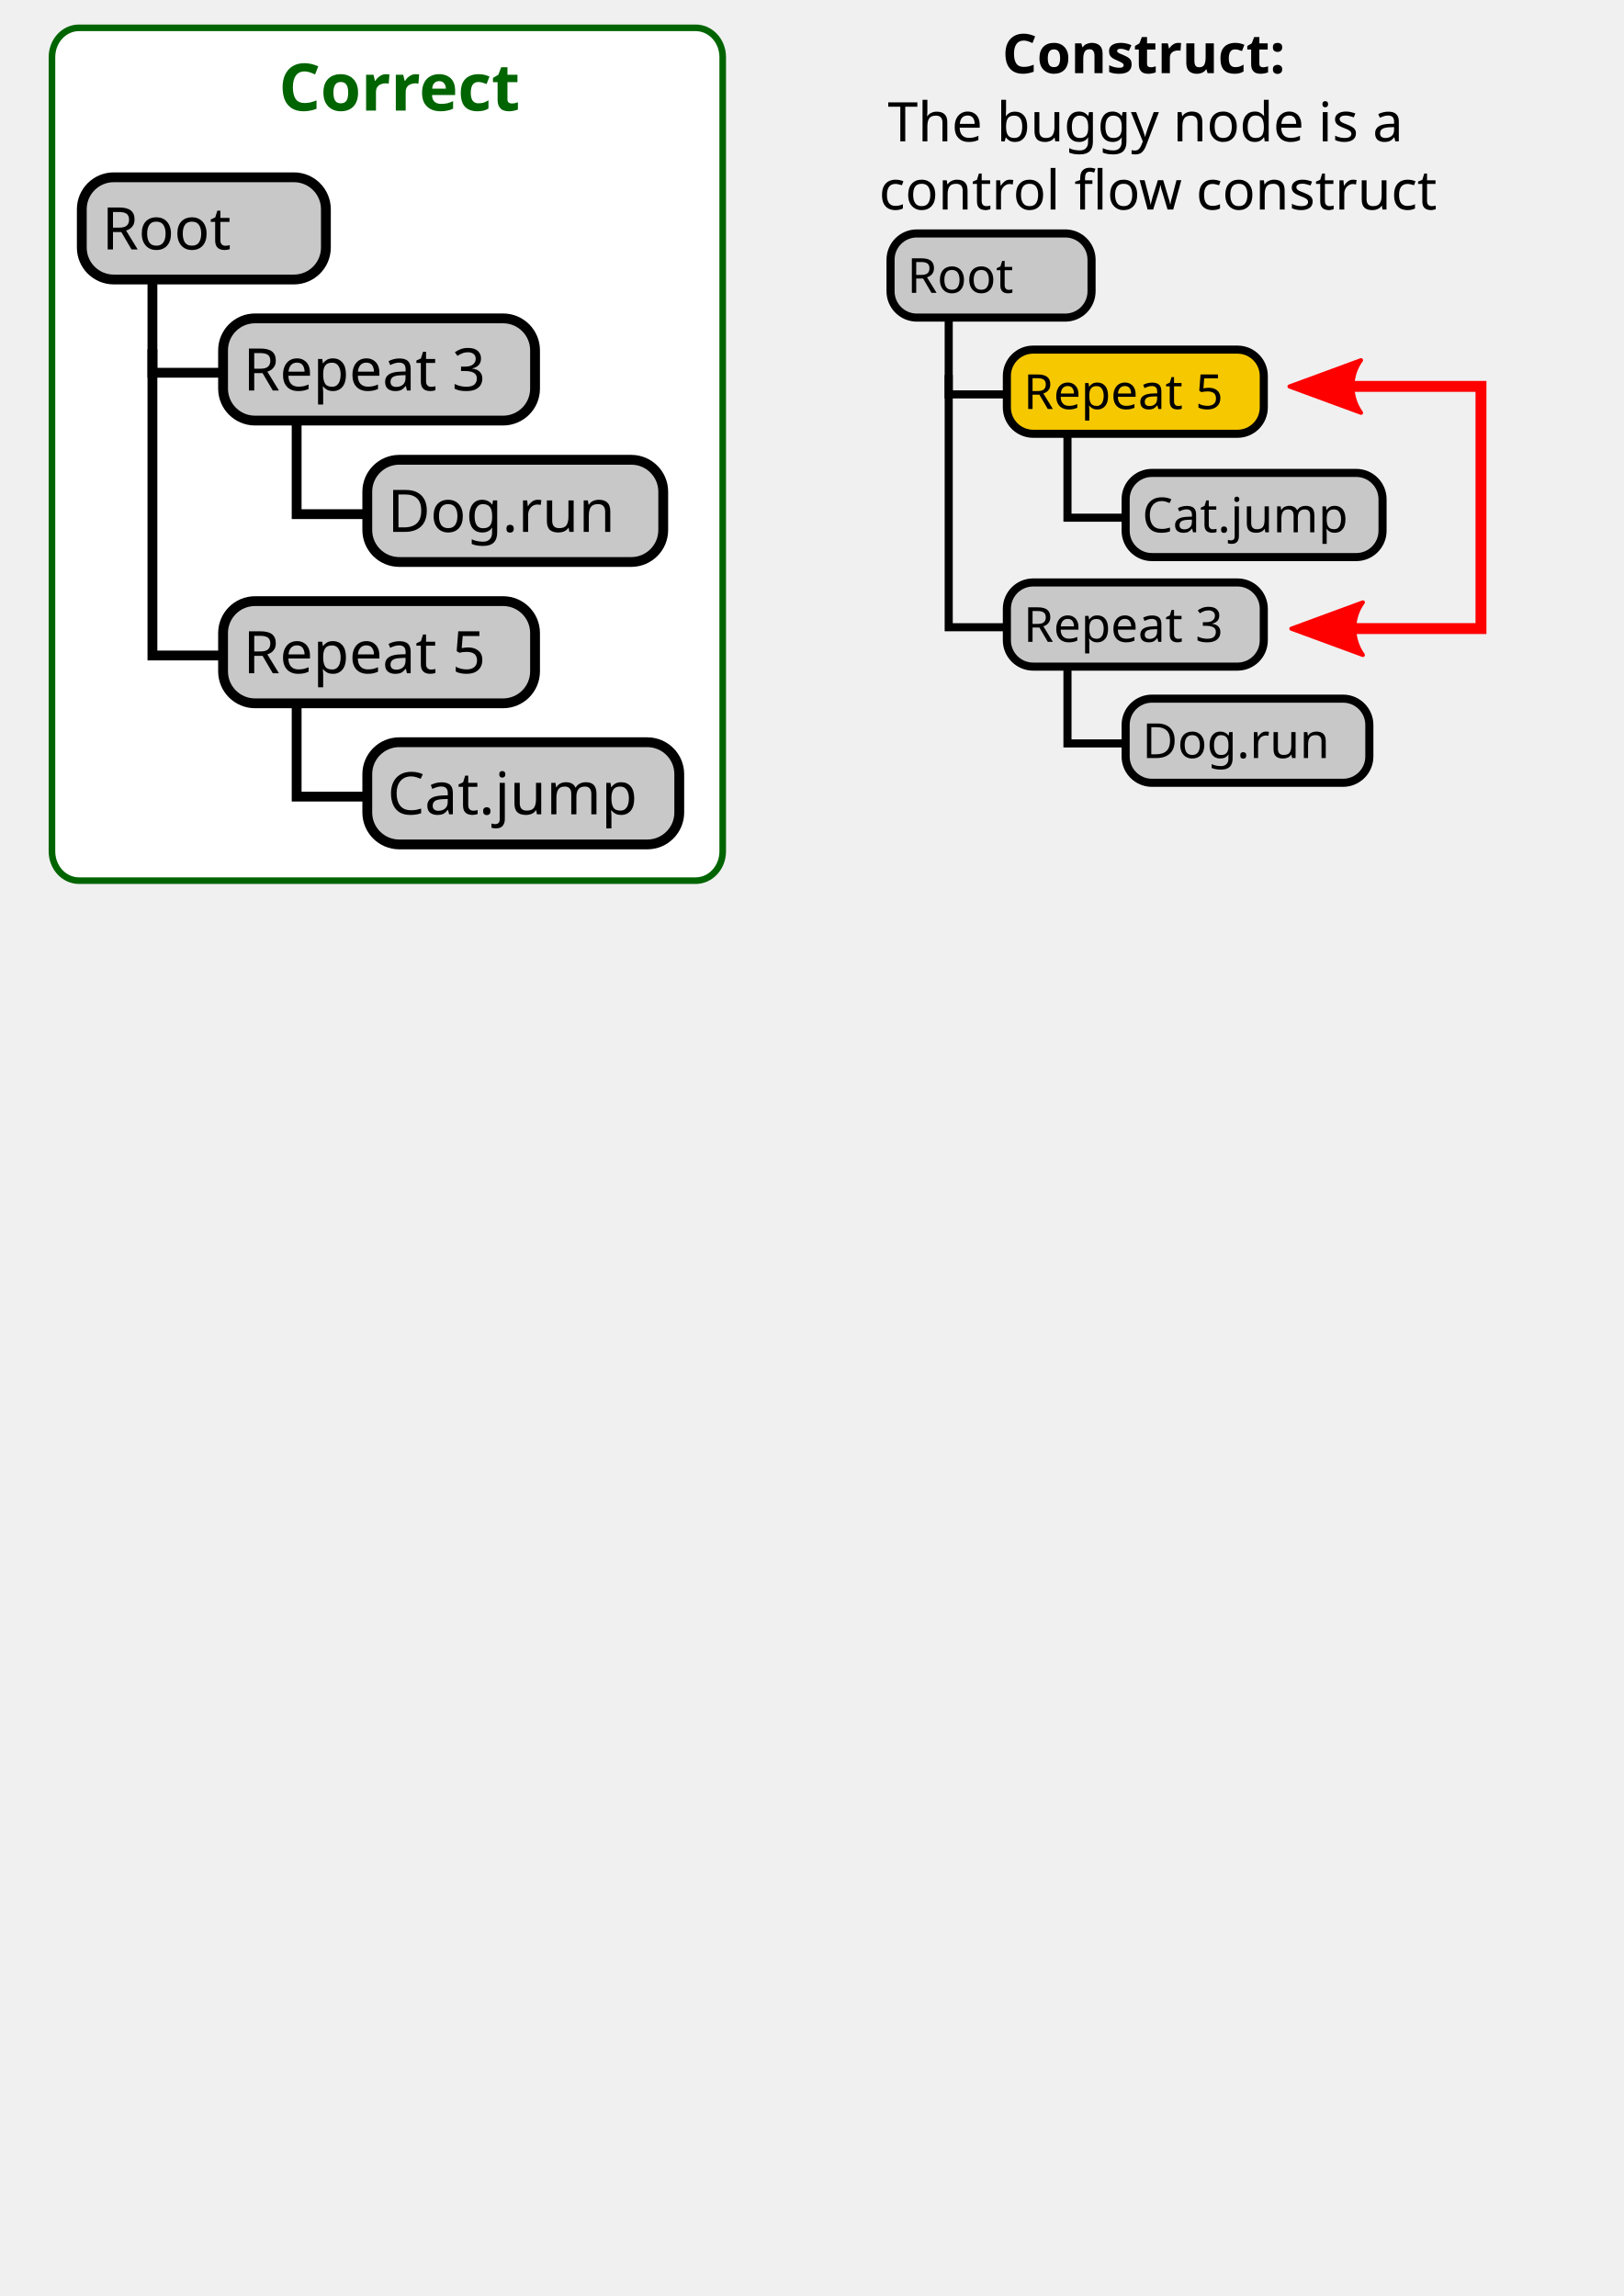
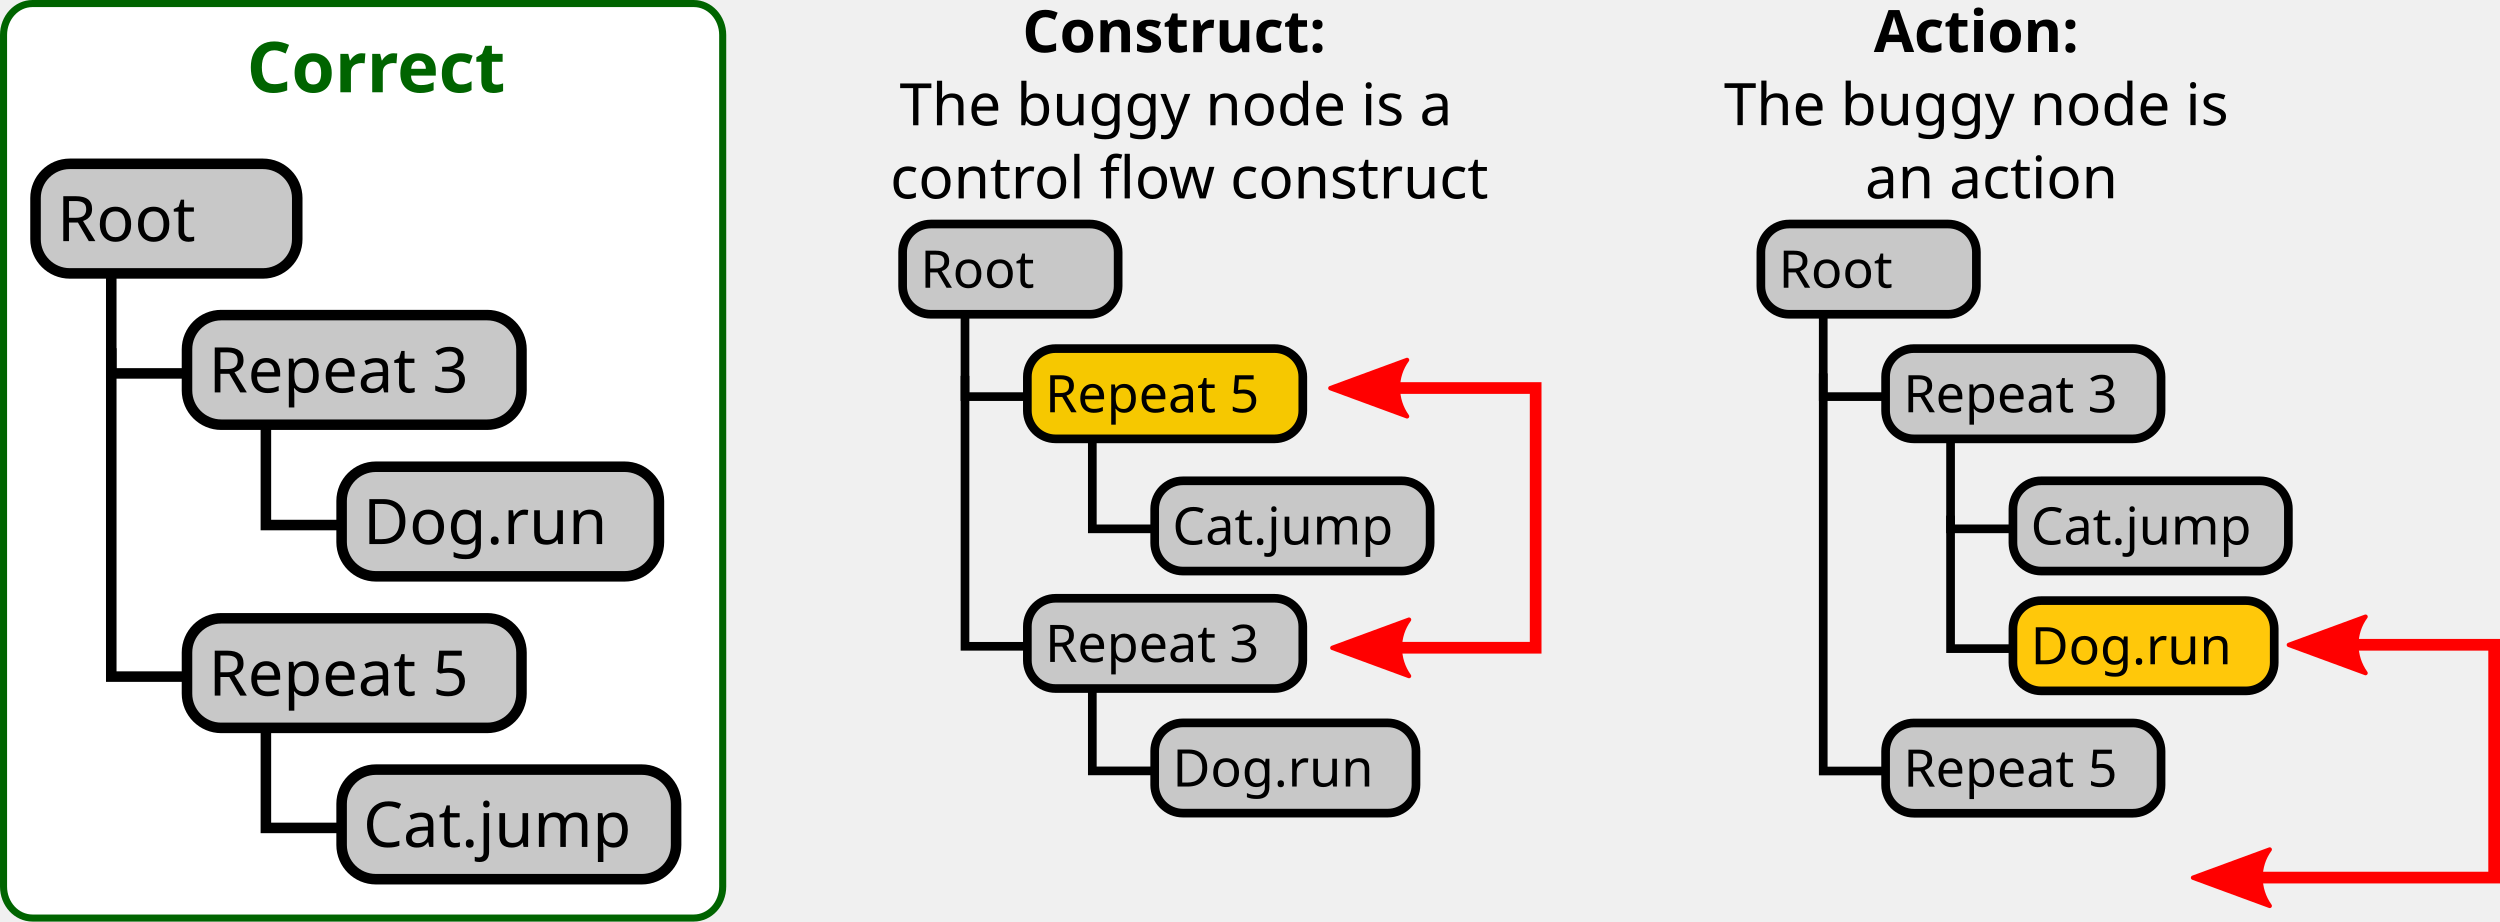
- <svg xmlns="http://www.w3.org/2000/svg" width="210mm" height="297mm" viewBox="0 0 210 297" version="1.1" id="svg3049">
+ <svg xmlns="http://www.w3.org/2000/svg" width="301.576mm" height="111.171mm" viewBox="0 0 301.576 111.171" version="1.1" id="svg3049">
  <defs id="defs3043">
    <marker style="overflow:visible" id="marker6396" refX="0" refY="0" orient="auto">
      <path transform="scale(-0.6)" d="M 8.719,4.034 -2.207,0.016 8.719,-4.002 c -1.745,2.372 -1.735,5.617 -6e-7,8.035 z" style="fill:#ff0000;fill-opacity:1;fill-rule:evenodd;stroke:#ff0000;stroke-width:0.625;stroke-linejoin:round;stroke-opacity:1" id="path6394" />
    </marker>
    <marker style="overflow:visible" id="marker6356" refX="0" refY="0" orient="auto">
      <path transform="scale(0.6)" d="M 8.719,4.034 -2.207,0.016 8.719,-4.002 c -1.745,2.372 -1.735,5.617 -6e-7,8.035 z" style="fill:#ff0000;fill-opacity:1;fill-rule:evenodd;stroke:#ff0000;stroke-width:0.625;stroke-linejoin:round;stroke-opacity:1" id="path6354" />
    </marker>
    <marker orient="auto" refY="0" refX="0" id="Arrow2Mstart" style="overflow:visible">
      <path id="path5134" style="fill:#ff0000;fill-opacity:1;fill-rule:evenodd;stroke:#ff0000;stroke-width:0.625;stroke-linejoin:round;stroke-opacity:1" d="M 8.719,4.034 -2.207,0.016 8.719,-4.002 c -1.745,2.372 -1.735,5.617 -6e-7,8.035 z" transform="scale(0.6)" />
    </marker>
    <marker orient="auto" refY="0" refX="0" id="Arrow2Mend" style="overflow:visible">
      <path id="path5137" style="fill:#ff0000;fill-opacity:1;fill-rule:evenodd;stroke:#ff0000;stroke-width:0.625;stroke-linejoin:round;stroke-opacity:1" d="M 8.719,4.034 -2.207,0.016 8.719,-4.002 c -1.745,2.372 -1.735,5.617 -6e-7,8.035 z" transform="scale(-0.6)" />
    </marker>
  </defs>
-   <g id="layer1">
+   <g id="layer1" transform="translate(-6.29307,-3.17258)">
    <g transform="matrix(1.2,0,0,1.2,-433.8972,-910.8007)" id="g10492">
      <rect style="fill:#ffffff;fill-opacity:1;stroke:#006400;stroke-width:0.711;stroke-miterlimit:4;stroke-dasharray:none;stroke-dashoffset:0;stroke-opacity:1" id="rect10320" width="72.293" height="91.931" x="367.181" y="762" rx="2.91" ry="3.161" />
      <g id="g4980" transform="matrix(0.5994488,0,0,0.598712,339.9348,770.4988)" style="stroke-width:1.669">
        <g id="g4926" transform="translate(6.349999,-7.408334)" style="stroke-width:1.669">
          <rect ry="5.751" style="fill:#c8c8c8;fill-opacity:1;stroke:#000000;stroke-width:1.767;stroke-miterlimit:4;stroke-dasharray:none;stroke-opacity:1" y="20.125" x="44.467" height="18.402" width="43.887" id="rect4920" rx="5.751" />
          <text id="text4924" y="33.109" x="48.089" style="font-style:normal;font-weight:normal;font-size:10.583px;line-height:1.25;font-family:sans-serif;letter-spacing:0px;word-spacing:0px;fill:#000000;fill-opacity:1;stroke:none;stroke-width:0.442" xml:space="preserve">
            <tspan style="stroke-width:0.442" y="33.109" x="48.089" id="tspan4922">Root</tspan>
          </text>
        </g>
        <g id="g4950" transform="translate(0.0168296,0.0168463)" style="stroke-width:1.669">
          <g id="g4942" style="stroke-width:1.669">
            <path id="path4940" d="m 76.2,47.89 h -12.7 l 2e-6,-16.14" style="fill:none;stroke:#000000;stroke-width:1.767;stroke-linecap:butt;stroke-linejoin:miter;stroke-miterlimit:4;stroke-dasharray:none;stroke-opacity:1" />
          </g>
          <rect rx="5.751" ry="5.751" style="fill:#c8c8c8;fill-opacity:1;stroke:#000000;stroke-width:1.767;stroke-miterlimit:4;stroke-dasharray:none;stroke-opacity:1" y="38.1" x="76.2" height="18.402" width="56.092" id="rect4944" />
          <text id="text4948" y="51.084" x="79.822" style="font-style:normal;font-weight:normal;font-size:10.583px;line-height:1.25;font-family:sans-serif;letter-spacing:0px;word-spacing:0px;fill:#000000;fill-opacity:1;stroke:none;stroke-width:0.442" xml:space="preserve">
            <tspan style="stroke-width:0.442" y="51.084" x="79.822" id="tspan4946">Repeat 3</tspan>
          </text>
        </g>
        <g transform="translate(25.946,25.47632)" id="g4964" style="stroke-width:1.669">
          <g id="g4954" style="stroke-width:1.669">
            <path style="fill:none;stroke:#000000;stroke-width:1.767;stroke-linecap:butt;stroke-linejoin:miter;stroke-miterlimit:4;stroke-dasharray:none;stroke-opacity:1" d="m 76.2,47.89 h -12.7 l 2e-6,-16.14" id="path4952" />
          </g>
          <rect id="rect4956" width="53.21" height="18.402" x="76.2" y="38.1" style="fill:#c8c8c8;fill-opacity:1;stroke:#000000;stroke-width:1.767;stroke-miterlimit:4;stroke-dasharray:none;stroke-opacity:1" ry="5.751" rx="5.751" />
          <text xml:space="preserve" style="font-style:normal;font-weight:normal;font-size:10.583px;line-height:1.25;font-family:sans-serif;letter-spacing:0px;word-spacing:0px;fill:#000000;fill-opacity:1;stroke:none;stroke-width:0.442" x="79.822" y="51.084" id="text4962">
            <tspan id="tspan4958" x="79.822" y="51.084" style="stroke-width:0.442">Dog.run</tspan>
            <tspan x="79.822" y="64.313" style="stroke-width:0.442" id="tspan4960" />
          </text>
        </g>
        <g id="g5056" transform="translate(25.946,76.3302)" style="stroke-width:1.669">
          <g id="g5046" style="stroke-width:1.669">
            <path id="path5044" d="m 76.2,47.89 h -12.7 l 5e-6,-17.728" style="fill:none;stroke:#000000;stroke-width:1.767;stroke-linecap:butt;stroke-linejoin:miter;stroke-miterlimit:4;stroke-dasharray:none;stroke-opacity:1" />
          </g>
          <rect rx="5.751" ry="5.751" style="fill:#c8c8c8;fill-opacity:1;stroke:#000000;stroke-width:1.767;stroke-miterlimit:4;stroke-dasharray:none;stroke-opacity:1" y="38.1" x="76.2" height="18.402" width="56.092" id="rect5048" />
          <text id="text5054" y="51.084" x="79.822" style="font-style:normal;font-weight:normal;font-size:10.583px;line-height:1.25;font-family:sans-serif;letter-spacing:0px;word-spacing:0px;fill:#000000;fill-opacity:1;stroke:none;stroke-width:0.442" xml:space="preserve">
            <tspan style="stroke-width:0.442" y="51.084" x="79.822" id="tspan5050">Cat.jump</tspan>
            <tspan id="tspan5052" style="stroke-width:0.442" y="64.313" x="79.822" />
          </text>
        </g>
        <g style="stroke-width:1.669" transform="translate(0.0168296,50.9246)" id="g4338">
          <g style="stroke-width:1.669" id="g4330">
            <path style="fill:none;stroke:#000000;stroke-width:1.767;stroke-linecap:butt;stroke-linejoin:miter;stroke-miterlimit:4;stroke-dasharray:none;stroke-opacity:1" d="m 76.2,47.89 h -12.7 l 2e-6,-55.141" id="path4328" />
          </g>
          <rect id="rect4332" width="56.092" height="18.402" x="76.2" y="38.1" style="fill:#c8c8c8;fill-opacity:1;stroke:#000000;stroke-width:1.767;stroke-miterlimit:4;stroke-dasharray:none;stroke-opacity:1" ry="5.751" rx="5.751" />
          <text xml:space="preserve" style="font-style:normal;font-weight:normal;font-size:10.583px;line-height:1.25;font-family:sans-serif;letter-spacing:0px;word-spacing:0px;fill:#000000;fill-opacity:1;stroke:none;stroke-width:0.442" x="79.822" y="51.084" id="text4336">
            <tspan id="tspan4334" x="79.822" y="51.084" style="stroke-width:0.442">Repeat 5</tspan>
          </text>
        </g>
      </g>
      <text xml:space="preserve" style="font-style:normal;font-weight:normal;font-size:7.056px;line-height:1.25;font-family:sans-serif;letter-spacing:0px;word-spacing:0px;fill:#000000;fill-opacity:1;stroke:none;stroke-width:0.265" x="391.631" y="770.918" id="text10318">
        <tspan id="tspan10316" x="391.631" y="770.918" style="font-weight:bold;fill:#006400;fill-opacity:1;stroke-width:0.265">Correct</tspan>
      </text>
    </g>
    <g transform="translate(-274.3488,-756.4394)" id="g10462">
      <text xml:space="preserve" style="font-style:normal;font-weight:normal;font-size:7.056px;line-height:1.25;font-family:sans-serif;text-align:center;letter-spacing:0px;word-spacing:0px;text-anchor:middle;fill:#000000;fill-opacity:1;stroke:none;stroke-width:0.265" x="527.289" y="765.887" id="text10324">
        <tspan id="tspan10322" x="527.289" y="765.887" style="font-weight:bold;text-align:center;text-anchor:middle;stroke-width:0.265">Action:</tspan>
        <tspan x="527.289" y="774.706" style="text-align:center;text-anchor:middle;stroke-width:0.265" id="tspan10326">The buggy node is</tspan>
        <tspan x="527.289" y="783.526" style="text-align:center;text-anchor:middle;stroke-width:0.265" id="tspan6338">an action</tspan>
      </text>
    </g>
    <g transform="translate(-250.4535,-838.9716)" id="g10391">
      <text id="text10359" y="848.437" x="406.639" style="font-style:normal;font-weight:normal;font-size:7.056px;line-height:1.25;font-family:sans-serif;text-align:center;letter-spacing:0px;word-spacing:0px;text-anchor:middle;fill:#000000;fill-opacity:1;stroke:none;stroke-width:0.265" xml:space="preserve">
        <tspan style="font-weight:bold;text-align:center;text-anchor:middle;stroke-width:0.265" y="848.437" x="406.639" id="tspan10355">Construct:</tspan>
        <tspan id="tspan10357" style="text-align:center;text-anchor:middle;stroke-width:0.265" y="857.256" x="407.763">The buggy node is a </tspan>
        <tspan style="text-align:center;text-anchor:middle;stroke-width:0.265" y="866.076" x="406.639" id="tspan4342">control flow construct</tspan>
      </text>
    </g>
    <g style="stroke-width:1.669" transform="matrix(0.5923727,0,0,0.5916447,85.07479,22.67251)" id="g4404">
      <g style="stroke-width:1.669" transform="translate(6.349999,-7.408334)" id="g4350">
        <rect rx="5.751" id="rect4344" width="43.887" height="18.402" x="44.467" y="20.125" style="fill:#c8c8c8;fill-opacity:1;stroke:#000000;stroke-width:1.767;stroke-miterlimit:4;stroke-dasharray:none;stroke-opacity:1" ry="5.751" />
        <text xml:space="preserve" style="font-style:normal;font-weight:normal;font-size:10.583px;line-height:1.25;font-family:sans-serif;letter-spacing:0px;word-spacing:0px;fill:#000000;fill-opacity:1;stroke:none;stroke-width:0.442" x="48.089" y="33.109" id="text4348">
          <tspan id="tspan4346" x="48.089" y="33.109" style="stroke-width:0.442">Root</tspan>
        </text>
      </g>
      <g style="stroke-width:1.669" transform="translate(0.0168296,0.0168463)" id="g4362">
        <g style="stroke-width:1.669" id="g4354">
          <path style="fill:none;stroke:#000000;stroke-width:1.767;stroke-linecap:butt;stroke-linejoin:miter;stroke-miterlimit:4;stroke-dasharray:none;stroke-opacity:1" d="m 76.2,47.89 h -12.7 l 2e-6,-16.14" id="path4352" />
        </g>
        <rect id="rect4356" width="56.092" height="18.402" x="76.2" y="38.1" style="fill:#f6c800;fill-opacity:1;stroke:#000000;stroke-width:1.767;stroke-miterlimit:4;stroke-dasharray:none;stroke-opacity:1" ry="5.751" rx="5.751" />
        <text xml:space="preserve" style="font-style:normal;font-weight:normal;font-size:10.583px;line-height:1.25;font-family:sans-serif;letter-spacing:0px;word-spacing:0px;fill:#000000;fill-opacity:1;stroke:none;stroke-width:0.442" x="79.822" y="51.084" id="text4360">
          <tspan id="tspan4358" x="79.822" y="51.084" style="stroke-width:0.442">Repeat 5</tspan>
        </text>
      </g>
      <g style="stroke-width:1.669" id="g4376" transform="translate(25.946,76.32746)">
        <g style="stroke-width:1.669" id="g4366">
          <path id="path4364" d="m 76.2,47.89 h -12.7 l 2e-6,-16.14" style="fill:none;stroke:#000000;stroke-width:1.767;stroke-linecap:butt;stroke-linejoin:miter;stroke-miterlimit:4;stroke-dasharray:none;stroke-opacity:1" />
        </g>
        <rect rx="5.751" ry="5.751" style="fill:#c8c8c8;fill-opacity:1;stroke:#000000;stroke-width:1.767;stroke-miterlimit:4;stroke-dasharray:none;stroke-opacity:1" y="38.1" x="76.2" height="18.402" width="53.21" id="rect4368" />
        <text id="text4374" y="51.084" x="79.822" style="font-style:normal;font-weight:normal;font-size:10.583px;line-height:1.25;font-family:sans-serif;letter-spacing:0px;word-spacing:0px;fill:#000000;fill-opacity:1;stroke:none;stroke-width:0.442" xml:space="preserve">
          <tspan style="stroke-width:0.442" y="51.084" x="79.822" id="tspan4370">Dog.run</tspan>
          <tspan id="tspan4372" style="stroke-width:0.442" y="64.313" x="79.822" />
        </text>
      </g>
      <g style="stroke-width:1.669" transform="translate(25.946,26.97469)" id="g4390">
        <g style="stroke-width:1.669" id="g4380">
          <path style="fill:none;stroke:#000000;stroke-width:1.767;stroke-linecap:butt;stroke-linejoin:miter;stroke-miterlimit:4;stroke-dasharray:none;stroke-opacity:1" d="m 76.2,47.89 h -12.7 l 5e-6,-17.728" id="path4378" />
        </g>
        <rect id="rect4382" width="56.092" height="18.402" x="76.2" y="38.1" style="fill:#c8c8c8;fill-opacity:1;stroke:#000000;stroke-width:1.767;stroke-miterlimit:4;stroke-dasharray:none;stroke-opacity:1" ry="5.751" rx="5.751" />
        <text xml:space="preserve" style="font-style:normal;font-weight:normal;font-size:10.583px;line-height:1.25;font-family:sans-serif;letter-spacing:0px;word-spacing:0px;fill:#000000;fill-opacity:1;stroke:none;stroke-width:0.442" x="79.822" y="51.084" id="text4388">
          <tspan id="tspan4384" x="79.822" y="51.084" style="stroke-width:0.442">Cat.jump</tspan>
          <tspan x="79.822" y="64.313" style="stroke-width:0.442" id="tspan4386" />
        </text>
      </g>
      <g id="g4402" transform="translate(0.0168296,50.9246)" style="stroke-width:1.669">
        <g id="g4394" style="stroke-width:1.669">
          <path id="path4392" d="m 76.2,47.89 h -12.7 l 2e-6,-55.141" style="fill:none;stroke:#000000;stroke-width:1.767;stroke-linecap:butt;stroke-linejoin:miter;stroke-miterlimit:4;stroke-dasharray:none;stroke-opacity:1" />
        </g>
        <rect rx="5.751" ry="5.751" style="fill:#c8c8c8;fill-opacity:1;stroke:#000000;stroke-width:1.767;stroke-miterlimit:4;stroke-dasharray:none;stroke-opacity:1" y="38.1" x="76.2" height="18.402" width="56.092" id="rect4396" />
        <text id="text4400" y="51.084" x="79.822" style="font-style:normal;font-weight:normal;font-size:10.583px;line-height:1.25;font-family:sans-serif;letter-spacing:0px;word-spacing:0px;fill:#000000;fill-opacity:1;stroke:none;stroke-width:0.442" xml:space="preserve">
          <tspan style="stroke-width:0.442" y="51.084" x="79.822" id="tspan4398">Repeat 3</tspan>
        </text>
      </g>
    </g>
-     <path style="fill:none;stroke:#ff0000;stroke-width:1.411;stroke-linecap:butt;stroke-linejoin:miter;stroke-miterlimit:4;stroke-dasharray:none;stroke-opacity:1;marker-start:url(#Arrow2Mstart);marker-end:url(#Arrow2Mend)" d="m 168.884,81.31 22.656,0 V 49.981 l -22.895,0" id="path5108" />
+     <path style="fill:none;stroke:#ff0000;stroke-width:1.411;stroke-linecap:butt;stroke-linejoin:miter;stroke-miterlimit:4;stroke-dasharray:none;stroke-opacity:1;marker-start:url(#Arrow2Mstart);marker-end:url(#Arrow2Mend)" d="m 168.884,81.31 h 22.656 V 49.981 h -22.895" id="path5108" />
    <g id="g6336" transform="matrix(0.5923727,0,0,0.5916447,188.6053,22.67251)" style="stroke-width:1.669">
      <g id="g6282" transform="translate(6.349999,-7.408334)" style="stroke-width:1.669">
        <rect ry="5.751" style="fill:#c8c8c8;fill-opacity:1;stroke:#000000;stroke-width:1.767;stroke-miterlimit:4;stroke-dasharray:none;stroke-opacity:1" y="20.125" x="44.467" height="18.402" width="43.887" id="rect6276" rx="5.751" />
        <text id="text6280" y="33.109" x="48.089" style="font-style:normal;font-weight:normal;font-size:10.583px;line-height:1.25;font-family:sans-serif;letter-spacing:0px;word-spacing:0px;fill:#000000;fill-opacity:1;stroke:none;stroke-width:0.442" xml:space="preserve">
          <tspan style="stroke-width:0.442" y="33.109" x="48.089" id="tspan6278">Root</tspan>
        </text>
      </g>
      <g id="g6294" transform="translate(0.0168296,0.0168463)" style="stroke-width:1.669">
        <g id="g6286" style="stroke-width:1.669">
          <path id="path6284" d="m 76.2,47.89 h -12.7 l 2e-6,-16.14" style="fill:none;stroke:#000000;stroke-width:1.767;stroke-linecap:butt;stroke-linejoin:miter;stroke-miterlimit:4;stroke-dasharray:none;stroke-opacity:1" />
        </g>
        <rect rx="5.751" ry="5.751" style="fill:#c8c8c8;fill-opacity:1;stroke:#000000;stroke-width:1.767;stroke-miterlimit:4;stroke-dasharray:none;stroke-opacity:1" y="38.1" x="76.2" height="18.402" width="56.092" id="rect6288" />
        <text id="text6292" y="51.084" x="79.822" style="font-style:normal;font-weight:normal;font-size:10.583px;line-height:1.25;font-family:sans-serif;letter-spacing:0px;word-spacing:0px;fill:#000000;fill-opacity:1;stroke:none;stroke-width:0.442" xml:space="preserve">
          <tspan style="stroke-width:0.442" y="51.084" x="79.822" id="tspan6290">Repeat 3</tspan>
        </text>
      </g>
      <g transform="translate(25.946,51.40043)" id="g6308" style="stroke-width:1.669">
        <g id="g6298" style="stroke-width:1.669">
          <path style="fill:none;stroke:#000000;stroke-width:1.767;stroke-linecap:butt;stroke-linejoin:miter;stroke-miterlimit:4;stroke-dasharray:none;stroke-opacity:1" d="m 76.2,47.89 h -12.7 l 2e-6,-27.107" id="path6296" />
        </g>
        <rect id="rect6300" width="53.21" height="18.402" x="76.2" y="38.1" style="fill:#ffc80a;fill-opacity:1;stroke:#000000;stroke-width:1.767;stroke-miterlimit:4;stroke-dasharray:none;stroke-opacity:1" ry="5.751" rx="5.751" />
        <text xml:space="preserve" style="font-style:normal;font-weight:normal;font-size:10.583px;line-height:1.25;font-family:sans-serif;letter-spacing:0px;word-spacing:0px;fill:#000000;fill-opacity:1;stroke:none;stroke-width:0.442" x="79.822" y="51.084" id="text6306">
          <tspan id="tspan6302" x="79.822" y="51.084" style="stroke-width:0.442">Dog.run</tspan>
          <tspan x="79.822" y="64.313" style="stroke-width:0.442" id="tspan6304" />
        </text>
      </g>
      <g id="g6322" transform="translate(25.946,26.97469)" style="stroke-width:1.669">
        <g id="g6312" style="stroke-width:1.669">
          <path id="path6310" d="m 76.2,47.89 h -12.7 l 5e-6,-17.728" style="fill:none;stroke:#000000;stroke-width:1.767;stroke-linecap:butt;stroke-linejoin:miter;stroke-miterlimit:4;stroke-dasharray:none;stroke-opacity:1" />
        </g>
        <rect rx="5.751" ry="5.751" style="fill:#c8c8c8;fill-opacity:1;stroke:#000000;stroke-width:1.767;stroke-miterlimit:4;stroke-dasharray:none;stroke-opacity:1" y="38.1" x="76.2" height="18.402" width="56.092" id="rect6314" />
        <text id="text6320" y="51.084" x="79.822" style="font-style:normal;font-weight:normal;font-size:10.583px;line-height:1.25;font-family:sans-serif;letter-spacing:0px;word-spacing:0px;fill:#000000;fill-opacity:1;stroke:none;stroke-width:0.442" xml:space="preserve">
          <tspan style="stroke-width:0.442" y="51.084" x="79.822" id="tspan6316">Cat.jump</tspan>
          <tspan id="tspan6318" style="stroke-width:0.442" y="64.313" x="79.822" />
        </text>
      </g>
      <g style="stroke-width:1.669" transform="translate(0.0168296,76.35017)" id="g6334">
        <g style="stroke-width:1.669" id="g6326">
          <path style="fill:none;stroke:#000000;stroke-width:1.767;stroke-linecap:butt;stroke-linejoin:miter;stroke-miterlimit:4;stroke-dasharray:none;stroke-opacity:1" d="m 76.2,47.89 h -12.7 l 2e-6,-81.066" id="path6324" />
        </g>
        <rect id="rect6328" width="56.092" height="18.402" x="76.2" y="38.1" style="fill:#c8c8c8;fill-opacity:1;stroke:#000000;stroke-width:1.767;stroke-miterlimit:4;stroke-dasharray:none;stroke-opacity:1" ry="5.751" rx="5.751" />
        <text xml:space="preserve" style="font-style:normal;font-weight:normal;font-size:10.583px;line-height:1.25;font-family:sans-serif;letter-spacing:0px;word-spacing:0px;fill:#000000;fill-opacity:1;stroke:none;stroke-width:0.442" x="79.822" y="51.084" id="text6332">
          <tspan id="tspan6330" x="79.822" y="51.084" style="stroke-width:0.442">Repeat 5</tspan>
        </text>
      </g>
    </g>
-     <path id="path6352" d="m 272.709,109.036 h 34.454 l 0,-28.085 h -22.895" style="fill:none;stroke:#ff0000;stroke-width:1.411;stroke-linecap:butt;stroke-linejoin:miter;stroke-miterlimit:4;stroke-dasharray:none;stroke-opacity:1;marker-start:url(#marker6356);marker-end:url(#marker6396)" />
+     <path id="path6352" d="m 272.709,109.036 h 34.454 V 80.952 h -22.895" style="fill:none;stroke:#ff0000;stroke-width:1.411;stroke-linecap:butt;stroke-linejoin:miter;stroke-miterlimit:4;stroke-dasharray:none;stroke-opacity:1;marker-start:url(#marker6356);marker-end:url(#marker6396)" />
  </g>
</svg>
